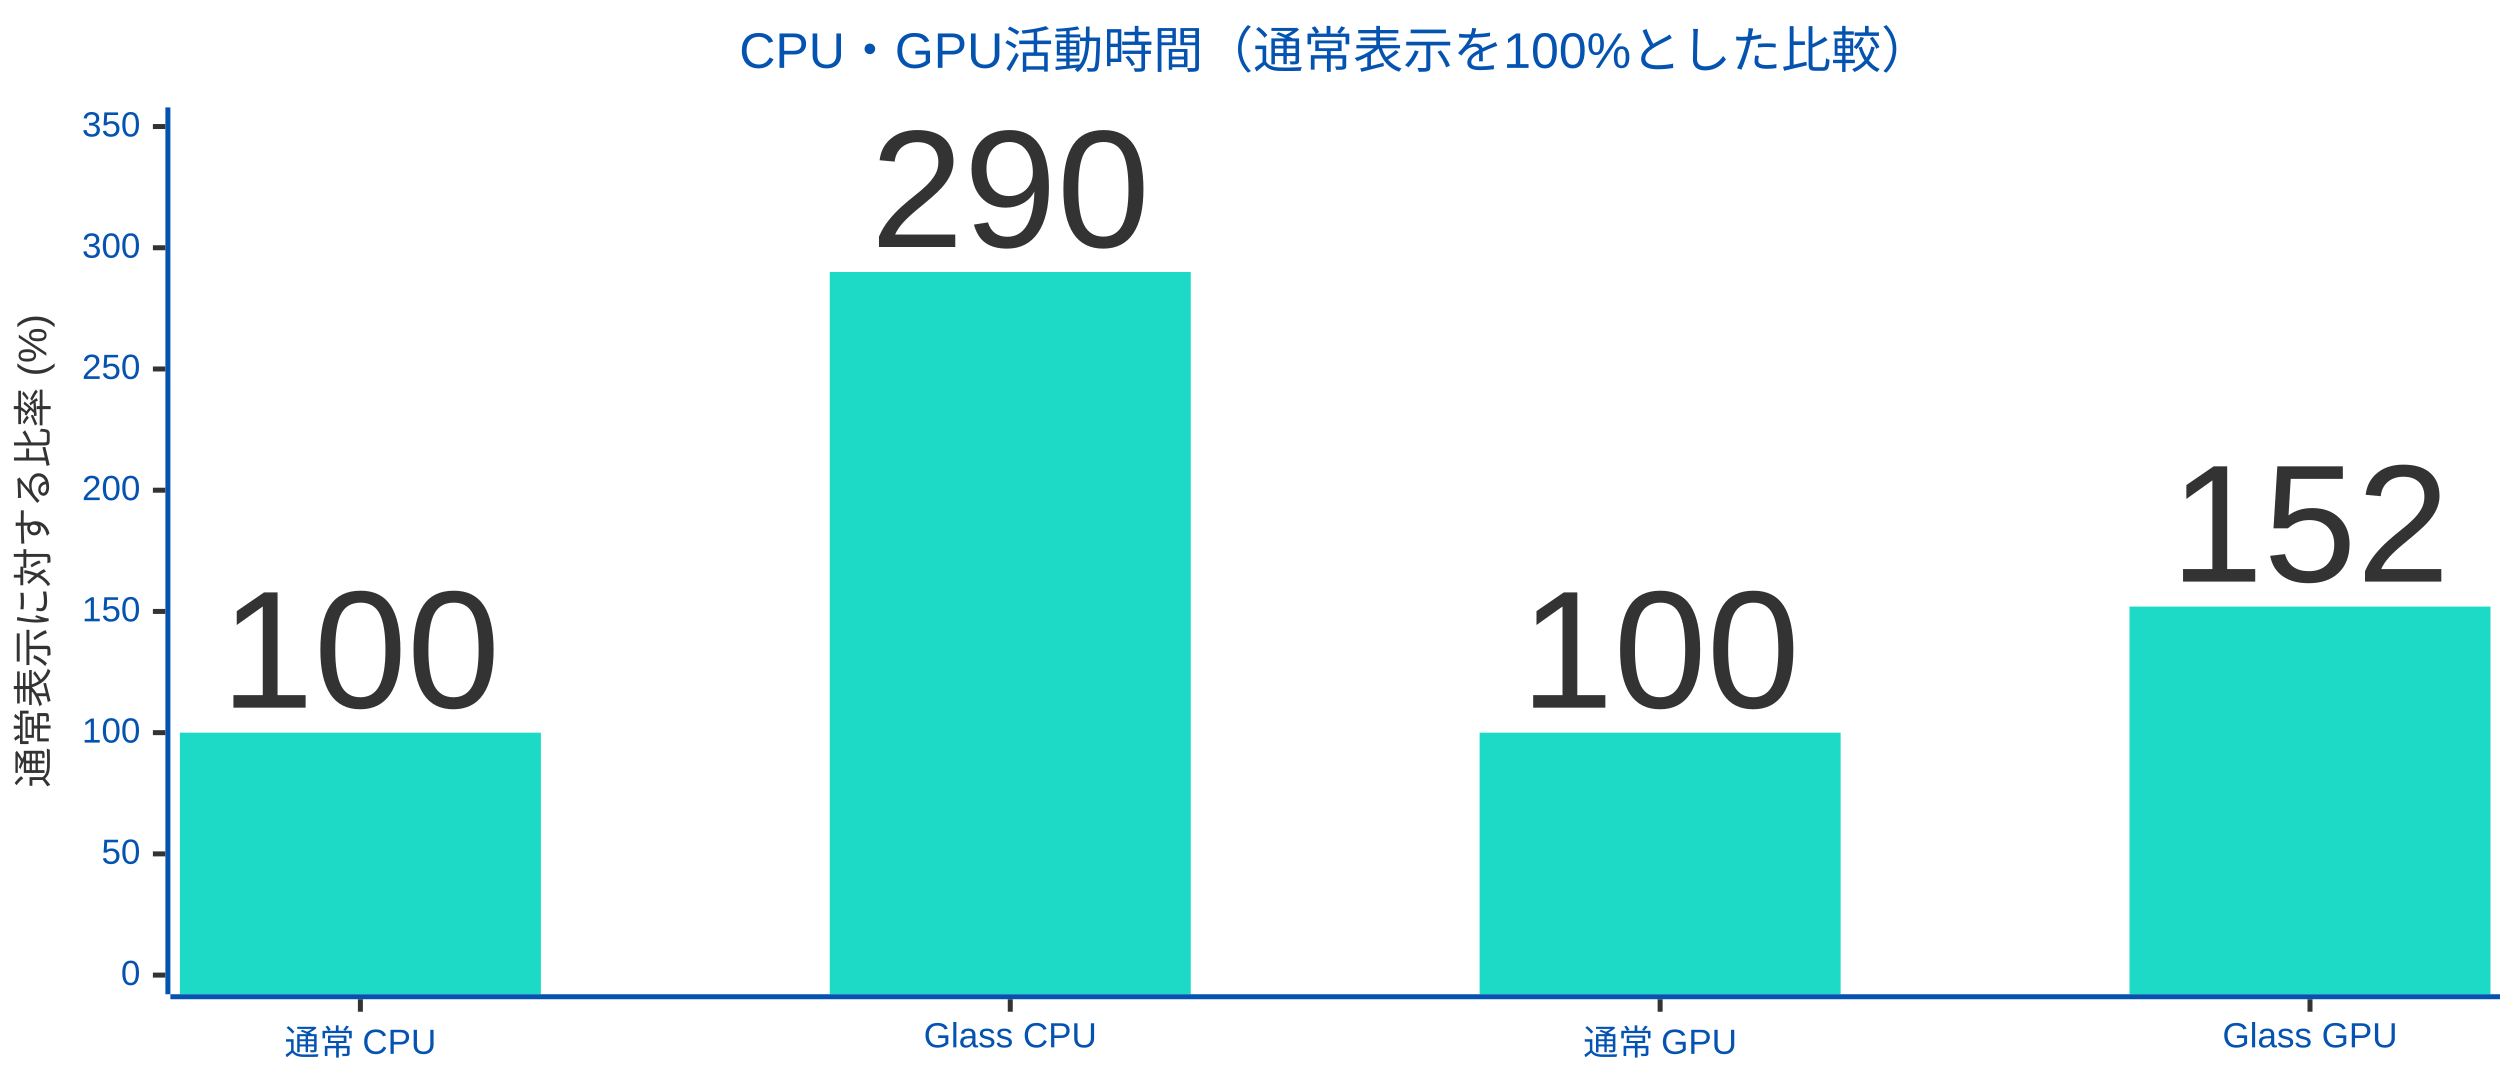
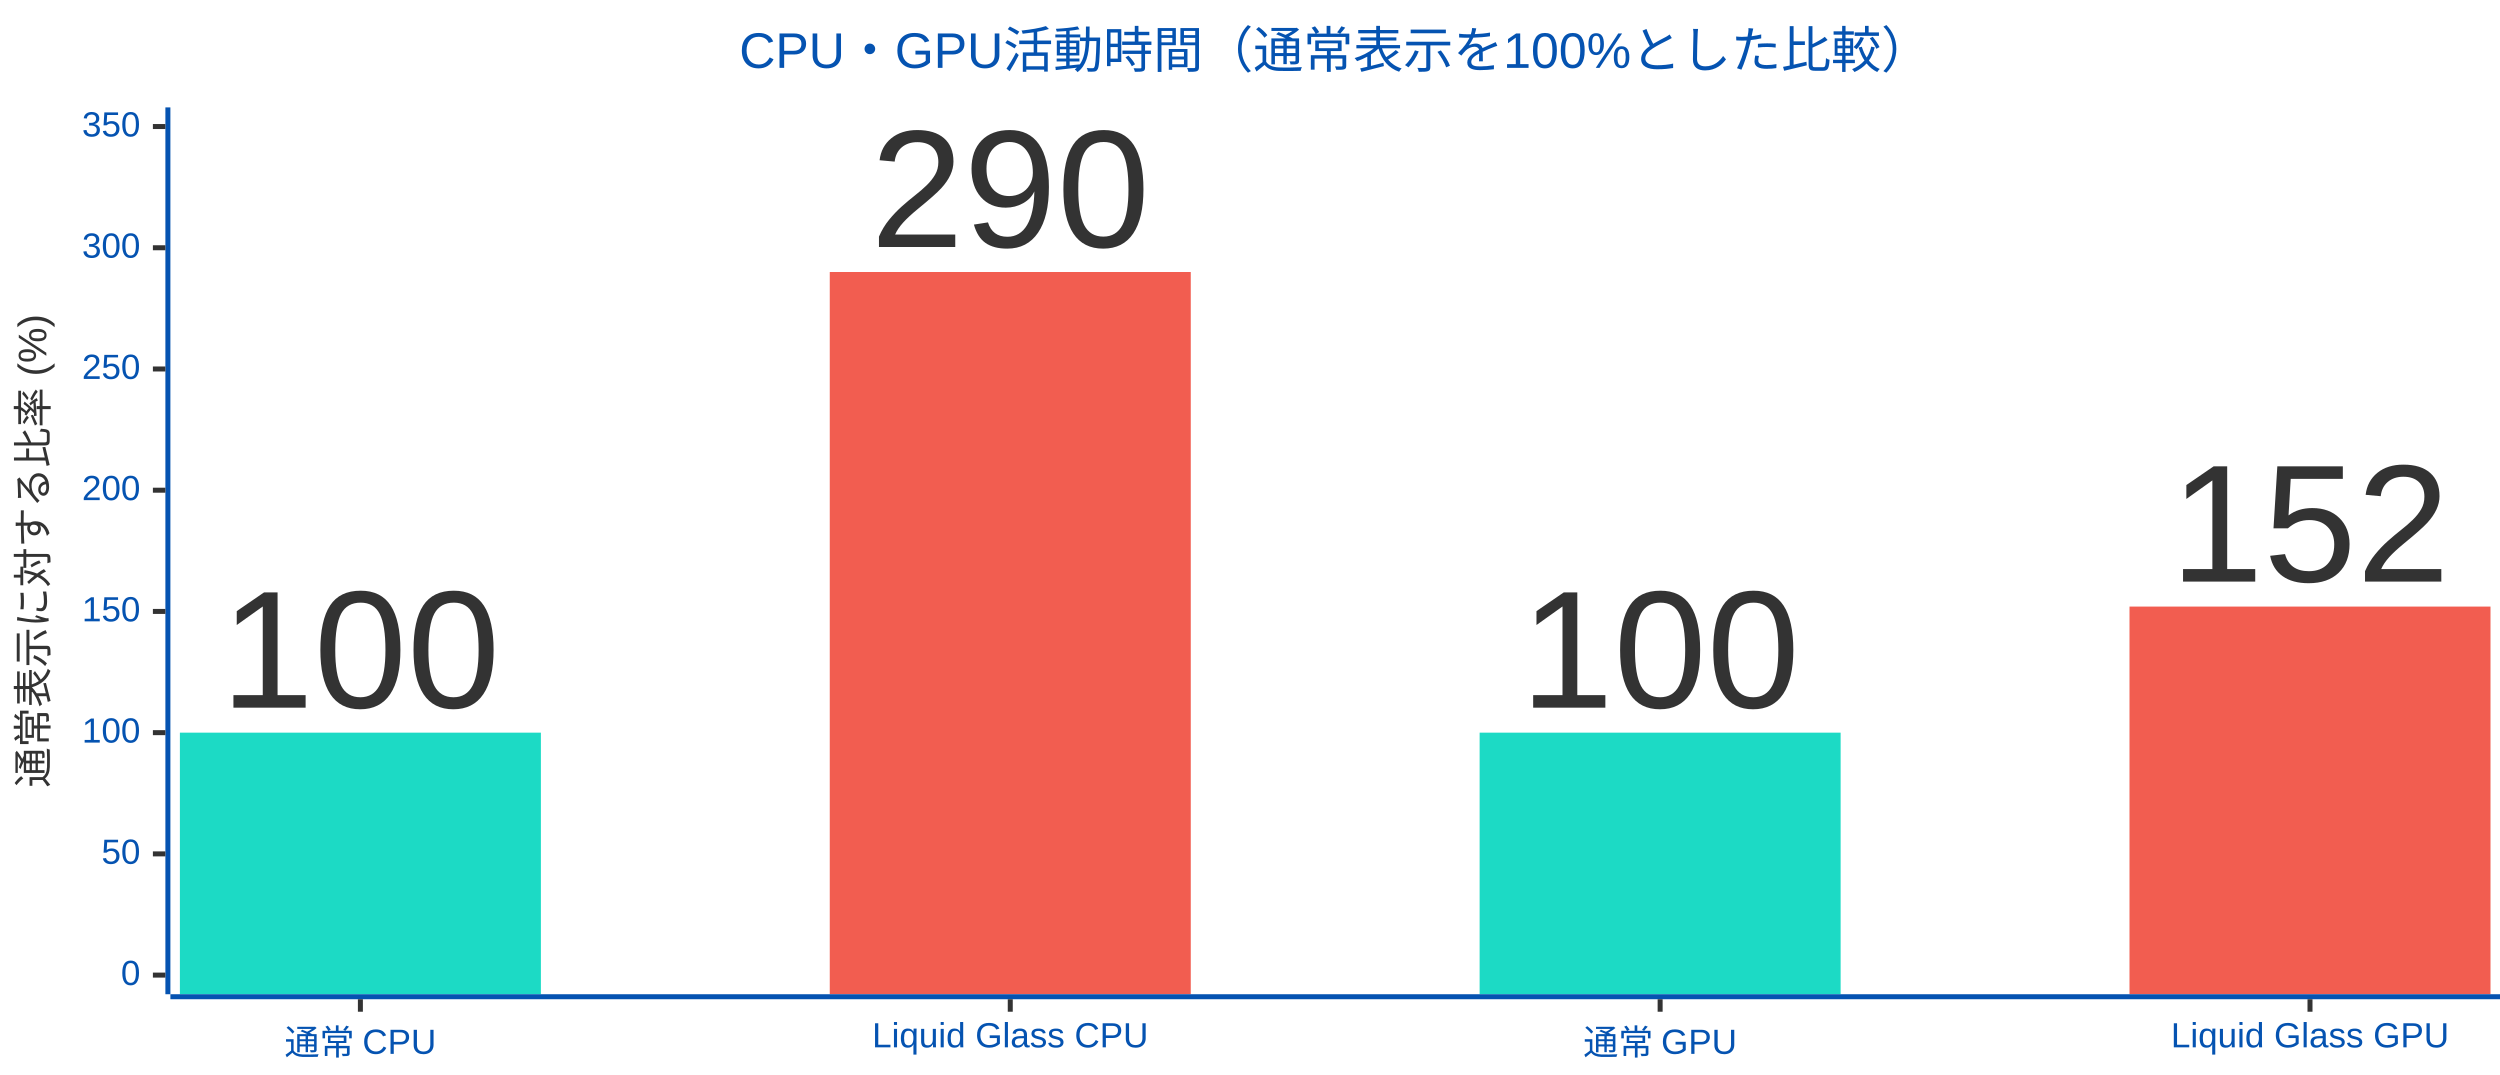
<svg xmlns="http://www.w3.org/2000/svg" id="my-svg" width="100%" style="max-width: 1000px; background-color: transparent;" viewBox="0 0 1000 430" role="graphics-document document" aria-roledescription="xychart">
-   <style>#my-svg{font-family:"trebuchet ms",verdana,arial,sans-serif;font-size:16px;fill:#333;}@keyframes edge-animation-frame{from{stroke-dashoffset:0;}}@keyframes dash{to{stroke-dashoffset:0;}}#my-svg .edge-animation-slow{stroke-dasharray:9,5!important;stroke-dashoffset:900;animation:dash 50s linear infinite;stroke-linecap:round;}#my-svg .edge-animation-fast{stroke-dasharray:9,5!important;stroke-dashoffset:900;animation:dash 20s linear infinite;stroke-linecap:round;}#my-svg .error-icon{fill:hsl(220.588, 100%, 98.333%);}#my-svg .error-text{fill:rgb(8.5, 5.75, 0);stroke:rgb(8.5, 5.75, 0);}#my-svg .edge-thickness-normal{stroke-width:1px;}#my-svg .edge-thickness-thick{stroke-width:3.5px;}#my-svg .edge-pattern-solid{stroke-dasharray:0;}#my-svg .edge-thickness-invisible{stroke-width:0;fill:none;}#my-svg .edge-pattern-dashed{stroke-dasharray:3;}#my-svg .edge-pattern-dotted{stroke-dasharray:2;}#my-svg .marker{fill:#0b0b0b;stroke:#0b0b0b;}#my-svg .marker.cross{stroke:#0b0b0b;}#my-svg svg{font-family:"trebuchet ms",verdana,arial,sans-serif;font-size:16px;}#my-svg p{margin:0;}#my-svg .node .neo-node{stroke:hsl(40.588, 60%, 83.333%);}#my-svg [data-look="neo"].node rect,#my-svg [data-look="neo"].cluster rect,#my-svg [data-look="neo"].node polygon{stroke:url(#my-svg-gradient);filter:drop-shadow( 1px 2px 2px rgba(185,185,185,1));}#my-svg [data-look="neo"].swimlane.cluster rect{filter:none;}#my-svg [data-look="neo"].node path{stroke:url(#my-svg-gradient);stroke-width:1px;}#my-svg [data-look="neo"].node .outer-path{filter:drop-shadow( 1px 2px 2px rgba(185,185,185,1));}#my-svg [data-look="neo"].node .neo-line path{stroke:hsl(40.588, 60%, 83.333%);filter:none;}#my-svg [data-look="neo"].node circle{stroke:url(#my-svg-gradient);filter:drop-shadow( 1px 2px 2px rgba(185,185,185,1));}#my-svg [data-look="neo"].node circle .state-start{fill:#000000;}#my-svg [data-look="neo"].icon-shape .icon{fill:url(#my-svg-gradient);filter:drop-shadow( 1px 2px 2px rgba(185,185,185,1));}#my-svg [data-look="neo"].icon-shape .icon-neo path{stroke:url(#my-svg-gradient);filter:drop-shadow( 1px 2px 2px rgba(185,185,185,1));}#my-svg :root{--mermaid-font-family:"trebuchet ms",verdana,arial,sans-serif;}</style>
+   <style>
+     #my-svg {
+       font-family: "trebuchet ms", verdana, arial, sans-serif;
+       font-size: 16px;
+       fill: #333;
+     }
+ 
+     @keyframes edge-animation-frame {
+       from {
+         stroke-dashoffset: 0;
+       }
+     }
+ 
+     @keyframes dash {
+       to {
+         stroke-dashoffset: 0;
+       }
+     }
+ 
+     #my-svg .edge-animation-slow {
+       stroke-dasharray: 9, 5 !important;
+       stroke-dashoffset: 900;
+       animation: dash 50s linear infinite;
+       stroke-linecap: round;
+     }
+ 
+     #my-svg .edge-animation-fast {
+       stroke-dasharray: 9, 5 !important;
+       stroke-dashoffset: 900;
+       animation: dash 20s linear infinite;
+       stroke-linecap: round;
+     }
+ 
+     #my-svg .error-icon {
+       fill: hsl(220.588, 100%, 98.333%);
+     }
+ 
+     #my-svg .error-text {
+       fill: rgb(8.5, 5.75, 0);
+       stroke: rgb(8.5, 5.75, 0);
+     }
+ 
+     #my-svg .edge-thickness-normal {
+       stroke-width: 1px;
+     }
+ 
+     #my-svg .edge-thickness-thick {
+       stroke-width: 3.5px;
+     }
+ 
+     #my-svg .edge-pattern-solid {
+       stroke-dasharray: 0;
+     }
+ 
+     #my-svg .edge-thickness-invisible {
+       stroke-width: 0;
+       fill: none;
+     }
+ 
+     #my-svg .edge-pattern-dashed {
+       stroke-dasharray: 3;
+     }
+ 
+     #my-svg .edge-pattern-dotted {
+       stroke-dasharray: 2;
+     }
+ 
+     #my-svg .marker {
+       fill: #0b0b0b;
+       stroke: #0b0b0b;
+     }
+ 
+     #my-svg .marker.cross {
+       stroke: #0b0b0b;
+     }
+ 
+     #my-svg svg {
+       font-family: "trebuchet ms", verdana, arial, sans-serif;
+       font-size: 16px;
+     }
+ 
+     #my-svg p {
+       margin: 0;
+     }
+ 
+     #my-svg .node .neo-node {
+       stroke: hsl(40.588, 60%, 83.333%);
+     }
+ 
+     #my-svg [data-look="neo"].node rect,
+     #my-svg [data-look="neo"].cluster rect,
+     #my-svg [data-look="neo"].node polygon {
+       stroke: url(#my-svg-gradient);
+       filter: drop-shadow(1px 2px 2px rgba(185, 185, 185, 1));
+     }
+ 
+     #my-svg [data-look="neo"].swimlane.cluster rect {
+       filter: none;
+     }
+ 
+     #my-svg [data-look="neo"].node path {
+       stroke: url(#my-svg-gradient);
+       stroke-width: 1px;
+     }
+ 
+     #my-svg [data-look="neo"].node .outer-path {
+       filter: drop-shadow(1px 2px 2px rgba(185, 185, 185, 1));
+     }
+ 
+     #my-svg [data-look="neo"].node .neo-line path {
+       stroke: hsl(40.588, 60%, 83.333%);
+       filter: none;
+     }
+ 
+     #my-svg [data-look="neo"].node circle {
+       stroke: url(#my-svg-gradient);
+       filter: drop-shadow(1px 2px 2px rgba(185, 185, 185, 1));
+     }
+ 
+     #my-svg [data-look="neo"].node circle .state-start {
+       fill: #000000;
+     }
+ 
+     #my-svg [data-look="neo"].icon-shape .icon {
+       fill: url(#my-svg-gradient);
+       filter: drop-shadow(1px 2px 2px rgba(185, 185, 185, 1));
+     }
+ 
+     #my-svg [data-look="neo"].icon-shape .icon-neo path {
+       stroke: url(#my-svg-gradient);
+       filter: drop-shadow(1px 2px 2px rgba(185, 185, 185, 1));
+     }
+ 
+     #my-svg :root {
+       --mermaid-font-family: "trebuchet ms", verdana, arial, sans-serif;
+     }
+   </style>
  <g />
  <g class="main">
    <rect width="1000" height="430" class="background" fill="#FFFFFF" />
    <g class="chart-title">
      <text x="0" y="0" fill="#0553B1" font-size="20" dominant-baseline="middle" text-anchor="middle" transform="translate(534.0782, 21.47995) rotate(0)">CPU・GPU活動時間（通常表示を100%とした比較）</text>
    </g>
    <g class="plot">
      <g class="bar-plot-0">
        <rect x="71.956" y="293.061" width="144.4" height="104.632" fill="#1CDAC5" stroke="#1CDAC5" stroke-width="0" />
-         <rect x="331.904" y="108.801" width="144.4" height="288.893" fill="#1CDAC5" stroke="#1CDAC5" stroke-width="0" />
+         <rect x="331.904" y="108.801" width="144.4" height="288.893" fill="#F25D50" stroke="#F25D50" stroke-width="0" />
        <rect x="591.852" y="293.061" width="144.4" height="104.632" fill="#1CDAC5" stroke="#1CDAC5" stroke-width="0" />
-         <rect x="851.8" y="242.632" width="144.4" height="155.062" fill="#1CDAC5" stroke="#1CDAC5" stroke-width="0" />
+         <rect x="851.8" y="242.632" width="144.4" height="155.062" fill="#F25D50" stroke="#F25D50" stroke-width="0" />
        <text x="144.156" y="283.061" text-anchor="middle" dominant-baseline="auto" fill="#333" font-size="67px">100</text>
        <text x="404.104" y="98.801" text-anchor="middle" dominant-baseline="auto" fill="#333" font-size="67px">290</text>
        <text x="664.052" y="283.061" text-anchor="middle" dominant-baseline="auto" fill="#333" font-size="67px">100</text>
        <text x="924" y="232.632" text-anchor="middle" dominant-baseline="auto" fill="#333" font-size="67px">152</text>
      </g>
    </g>
    <g class="bottom-axis">
      <g class="axis-line">
        <path d="M 68.156,398.693 L 1000,398.693" fill="none" stroke="#0553B1" stroke-width="2" />
      </g>
      <g class="label">
        <text x="0" y="0" fill="#0553B1" font-size="14" dominant-baseline="text-before-edge" text-anchor="middle" transform="translate(144.1564, 409.6934) rotate(0)">通常 CPU</text>
-         <text x="0" y="0" fill="#0553B1" font-size="14" dominant-baseline="text-before-edge" text-anchor="middle" transform="translate(404.1043, 409.6934) rotate(0)">Glass CPU</text>
+         <text x="0" y="0" fill="#0553B1" font-size="14" dominant-baseline="text-before-edge" text-anchor="middle" transform="translate(404.1043, 409.6934) rotate(0)">Liquid Glass CPU</text>
        <text x="0" y="0" fill="#0553B1" font-size="14" dominant-baseline="text-before-edge" text-anchor="middle" transform="translate(664.0521, 409.6934) rotate(0)">通常 GPU</text>
-         <text x="0" y="0" fill="#0553B1" font-size="14" dominant-baseline="text-before-edge" text-anchor="middle" transform="translate(924, 409.6934) rotate(0)">Glass GPU</text>
+         <text x="0" y="0" fill="#0553B1" font-size="14" dominant-baseline="text-before-edge" text-anchor="middle" transform="translate(924, 409.6934) rotate(0)">Liquid Glass GPU</text>
      </g>
      <g class="ticks">
        <path d="M 144.156,399.693 L 144.156,404.693" fill="none" stroke="#333" stroke-width="2" />
        <path d="M 404.104,399.693 L 404.104,404.693" fill="none" stroke="#333" stroke-width="2" />
        <path d="M 664.052,399.693 L 664.052,404.693" fill="none" stroke="#333" stroke-width="2" />
        <path d="M 924,399.693 L 924,404.693" fill="none" stroke="#333" stroke-width="2" />
      </g>
    </g>
    <g class="left-axis">
      <g class="axisl-line">
        <path d="M 67.156,42.96 L 67.156,397.693" fill="none" stroke="#0553B1" stroke-width="2" />
      </g>
      <g class="label">
        <text x="0" y="0" fill="#0553B1" font-size="14" dominant-baseline="middle" text-anchor="end" transform="translate(56.15643, 50.61321) rotate(0)">350</text>
        <text x="0" y="0" fill="#0553B1" font-size="14" dominant-baseline="middle" text-anchor="end" transform="translate(56.15643, 99.10276) rotate(0)">300</text>
        <text x="0" y="0" fill="#0553B1" font-size="14" dominant-baseline="middle" text-anchor="end" transform="translate(56.15643, 147.5923) rotate(0)">250</text>
        <text x="0" y="0" fill="#0553B1" font-size="14" dominant-baseline="middle" text-anchor="end" transform="translate(56.15643, 196.0819) rotate(0)">200</text>
        <text x="0" y="0" fill="#0553B1" font-size="14" dominant-baseline="middle" text-anchor="end" transform="translate(56.15643, 244.5714) rotate(0)">150</text>
        <text x="0" y="0" fill="#0553B1" font-size="14" dominant-baseline="middle" text-anchor="end" transform="translate(56.15643, 293.061) rotate(0)">100</text>
        <text x="0" y="0" fill="#0553B1" font-size="14" dominant-baseline="middle" text-anchor="end" transform="translate(56.15643, 341.5505) rotate(0)">50</text>
        <text x="0" y="0" fill="#0553B1" font-size="14" dominant-baseline="middle" text-anchor="end" transform="translate(56.15643, 390.0401) rotate(0)">0</text>
      </g>
      <g class="ticks">
        <path d="M 66.156,50.613 L 61.156,50.613" fill="none" stroke="#333" stroke-width="2" />
        <path d="M 66.156,99.103 L 61.156,99.103" fill="none" stroke="#333" stroke-width="2" />
        <path d="M 66.156,147.592 L 61.156,147.592" fill="none" stroke="#333" stroke-width="2" />
        <path d="M 66.156,196.082 L 61.156,196.082" fill="none" stroke="#333" stroke-width="2" />
        <path d="M 66.156,244.571 L 61.156,244.571" fill="none" stroke="#333" stroke-width="2" />
        <path d="M 66.156,293.061 L 61.156,293.061" fill="none" stroke="#333" stroke-width="2" />
        <path d="M 66.156,341.551 L 61.156,341.551" fill="none" stroke="#333" stroke-width="2" />
        <path d="M 66.156,390.04 L 61.156,390.04" fill="none" stroke="#333" stroke-width="2" />
      </g>
      <g class="title">
        <text x="0" y="0" fill="#333" font-size="16" dominant-baseline="text-before-edge" text-anchor="middle" transform="translate(5, 220.3267) rotate(270)">通常表示に対する比率 (%)</text>
      </g>
    </g>
  </g>
  <g class="mermaid-tmp-group" />
</svg>
